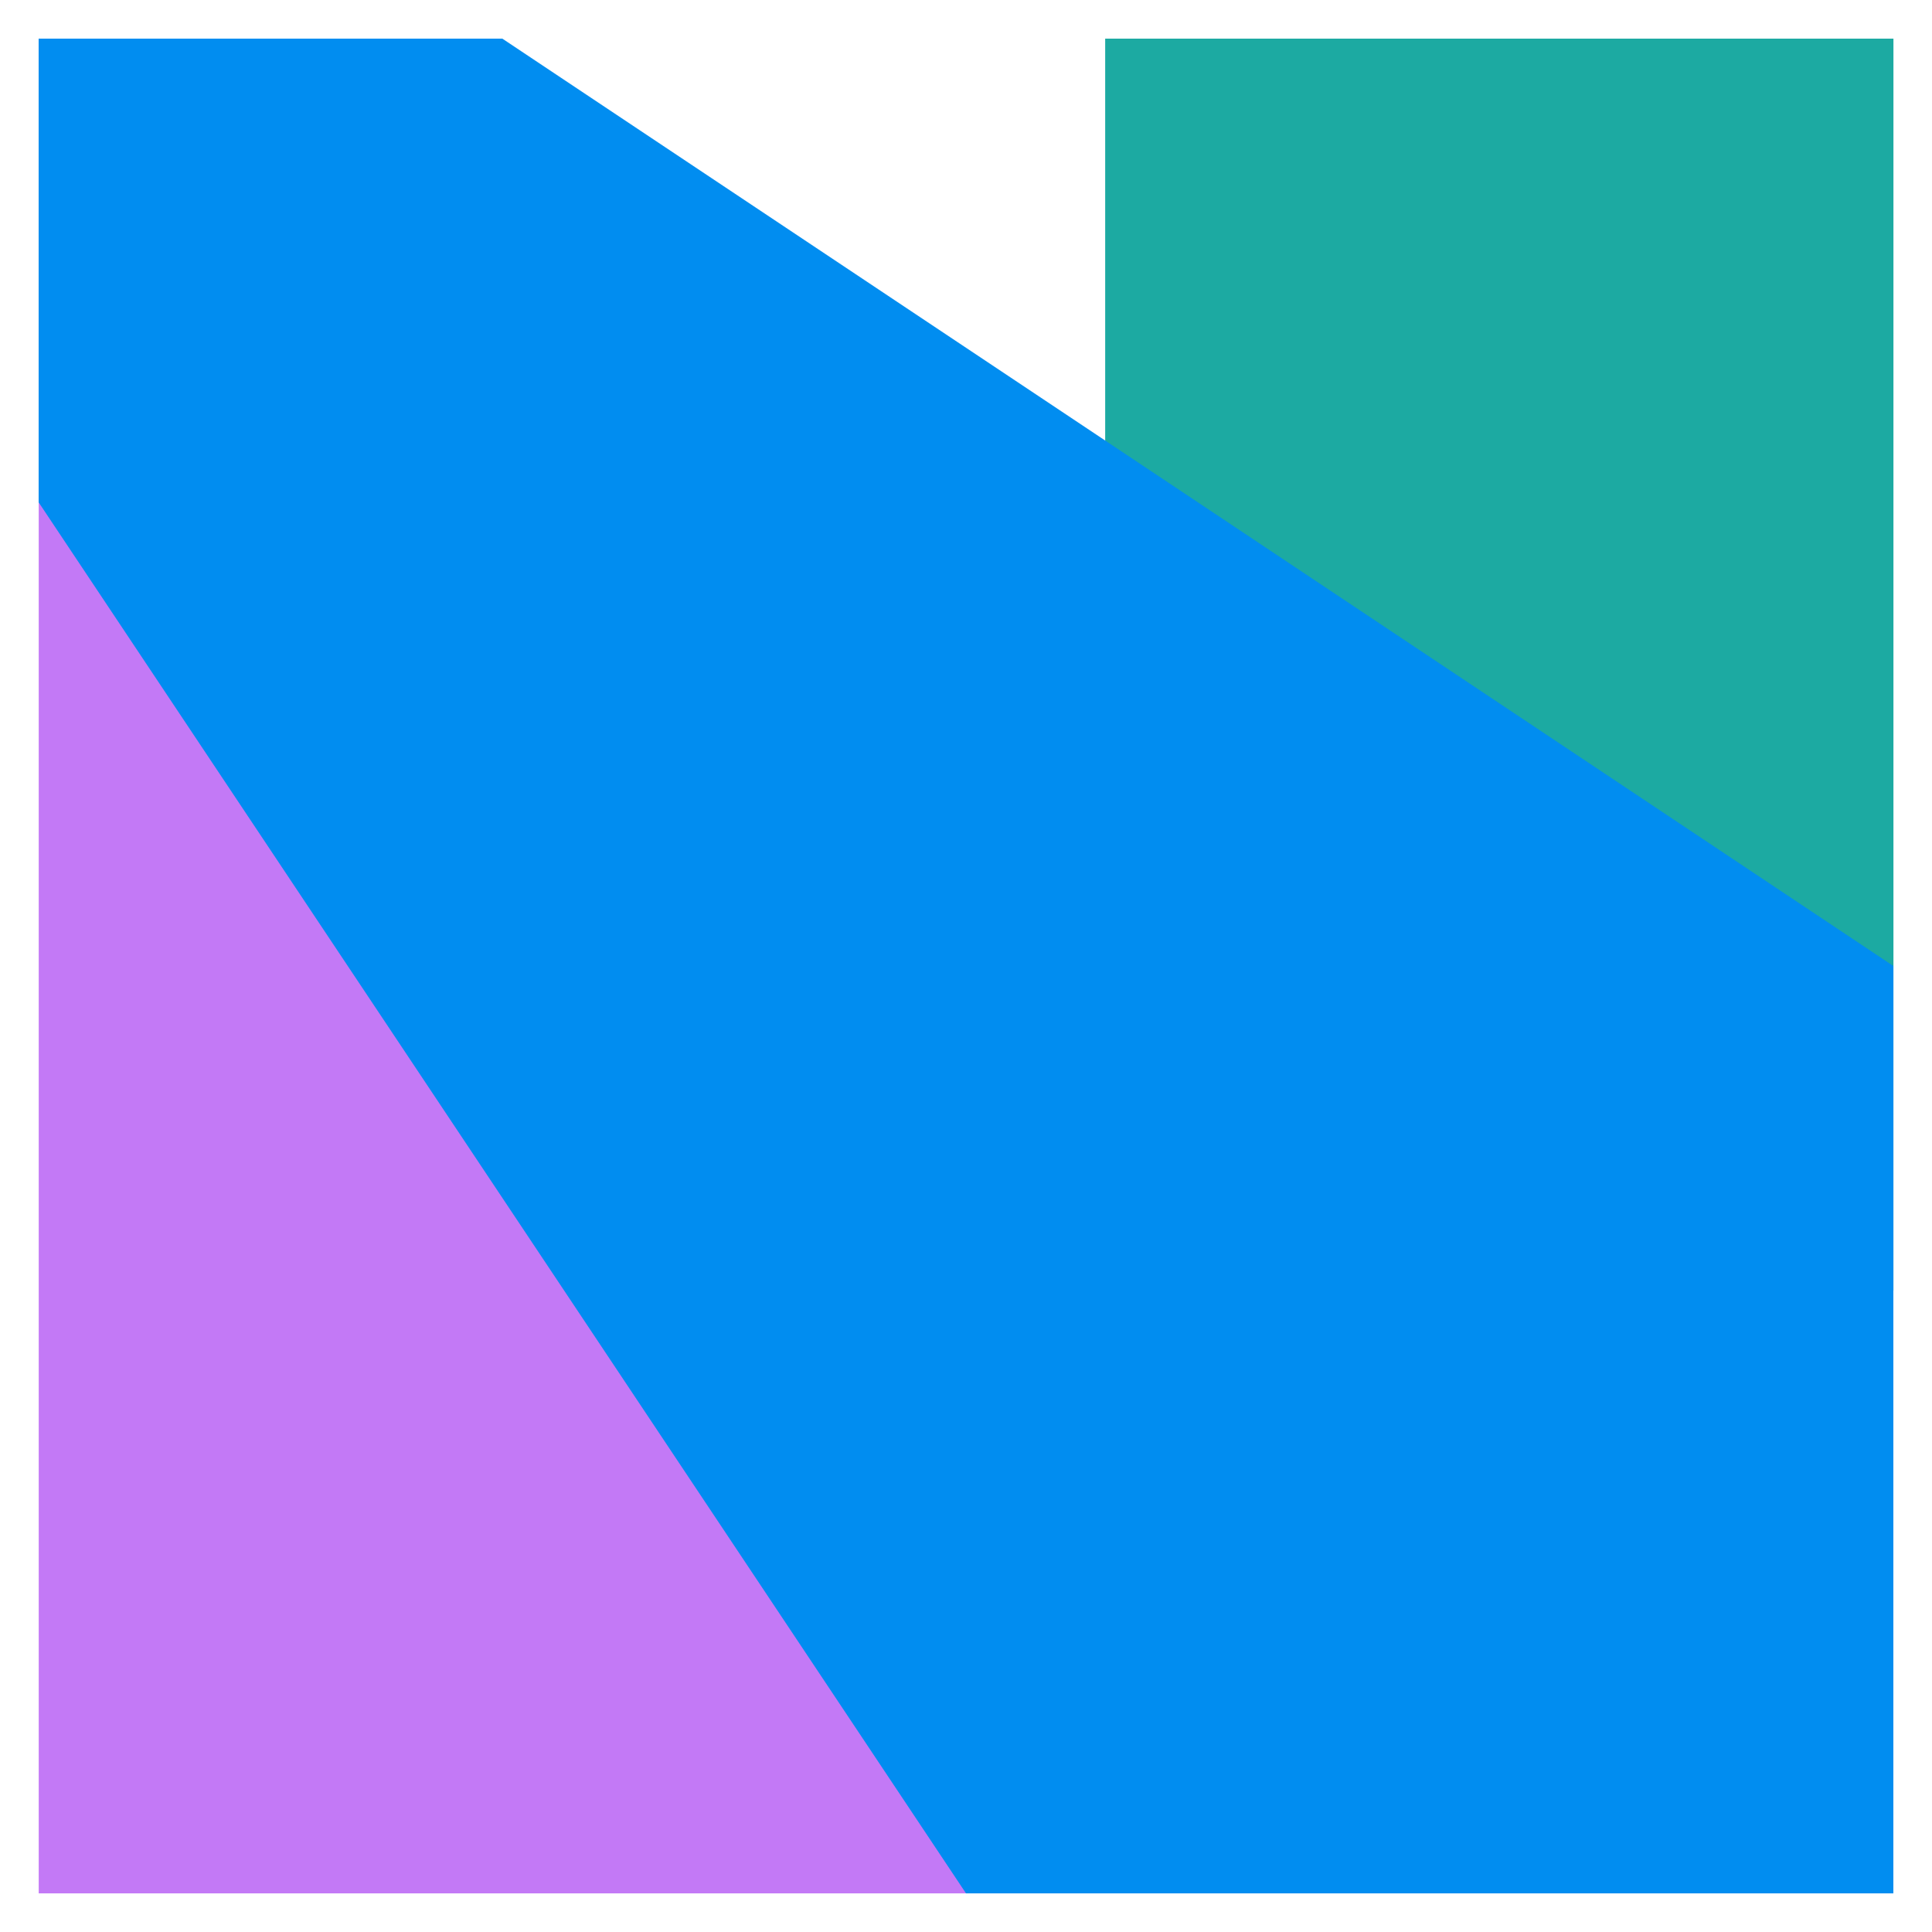
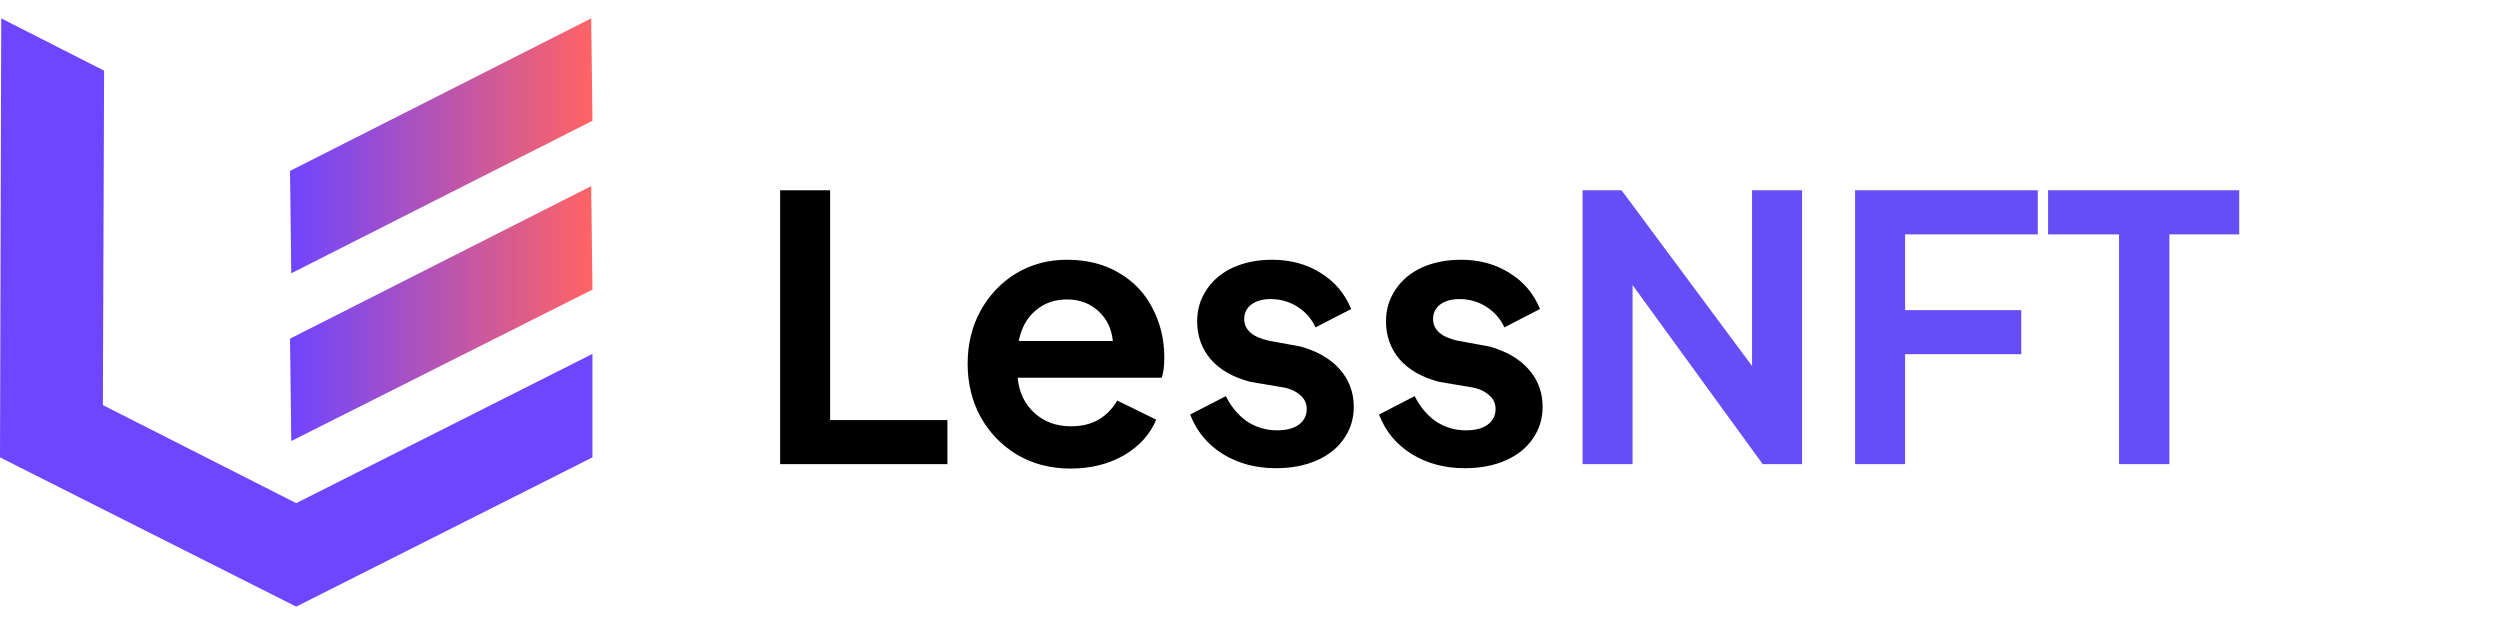
- <svg xmlns="http://www.w3.org/2000/svg" width="25" height="25" viewBox="0 0 25 25" fill="none">
-   <path d="M14.301 0.5H24.501V16.7L14.301 10.7V0.5Z" fill="#1CAAA2" />
-   <path d="M14.301 24.5L0.501 24.5L0.501 4.1L14.301 11.656L14.301 24.5Z" fill="#C379F6" />
-   <path d="M12.5 24.5H24.5V12.5L6.5 0.5H0.5V6.5L12.5 24.5Z" fill="#018DF0" />
+ <svg xmlns="http://www.w3.org/2000/svg" width="128" height="32" viewBox="0 0 128 32" fill="none">
+   <path d="M39.943 9.741H42.503V21.506H48.508V23.765H39.943V9.741ZM54.813 23.991C53.784 23.991 52.868 23.752 52.065 23.275C51.274 22.798 50.653 22.152 50.201 21.336C49.762 20.521 49.543 19.617 49.543 18.626C49.543 17.622 49.762 16.718 50.201 15.915C50.653 15.1 51.262 14.46 52.027 13.995C52.805 13.531 53.671 13.299 54.625 13.299C55.654 13.299 56.545 13.525 57.298 13.976C58.051 14.416 58.622 15.018 59.011 15.784C59.412 16.549 59.613 17.39 59.613 18.306C59.613 18.733 59.569 19.078 59.481 19.341H52.103C52.178 20.094 52.467 20.696 52.968 21.148C53.47 21.6 54.092 21.826 54.832 21.826C55.384 21.826 55.855 21.713 56.244 21.487C56.645 21.249 56.965 20.922 57.204 20.508L59.199 21.487C58.885 22.24 58.333 22.849 57.543 23.313C56.752 23.765 55.842 23.991 54.813 23.991ZM56.978 17.459C56.915 16.831 56.67 16.323 56.244 15.934C55.817 15.533 55.278 15.332 54.625 15.332C53.998 15.332 53.464 15.52 53.025 15.896C52.586 16.26 52.297 16.781 52.159 17.459H56.978ZM65.323 23.972C64.293 23.972 63.384 23.727 62.593 23.238C61.815 22.748 61.263 22.077 60.937 21.224L62.763 20.282C63.038 20.834 63.403 21.267 63.854 21.581C64.319 21.882 64.827 22.033 65.379 22.033C65.856 22.033 66.226 21.939 66.49 21.75C66.766 21.55 66.904 21.28 66.904 20.941C66.904 20.652 66.791 20.414 66.565 20.226C66.339 20.025 66.044 19.893 65.68 19.831L64.005 19.548C63.139 19.322 62.468 18.939 61.991 18.4C61.526 17.848 61.294 17.201 61.294 16.461C61.294 15.846 61.457 15.3 61.784 14.823C62.11 14.334 62.562 13.958 63.139 13.694C63.729 13.431 64.394 13.299 65.134 13.299C66.075 13.299 66.904 13.525 67.619 13.976C68.334 14.416 68.855 15.03 69.181 15.821L67.355 16.762C67.155 16.323 66.847 15.972 66.433 15.708C66.019 15.445 65.561 15.313 65.059 15.313C64.645 15.313 64.312 15.407 64.061 15.595C63.823 15.784 63.704 16.028 63.704 16.329C63.704 16.881 64.118 17.252 64.946 17.44L66.584 17.741C67.45 17.98 68.121 18.369 68.598 18.908C69.075 19.448 69.313 20.088 69.313 20.828C69.313 21.443 69.144 21.989 68.805 22.466C68.478 22.943 68.014 23.313 67.412 23.576C66.809 23.84 66.113 23.972 65.323 23.972ZM74.992 23.972C73.963 23.972 73.053 23.727 72.262 23.238C71.484 22.748 70.932 22.077 70.606 21.224L72.432 20.282C72.708 20.834 73.072 21.267 73.523 21.581C73.988 21.882 74.496 22.033 75.048 22.033C75.525 22.033 75.895 21.939 76.159 21.75C76.435 21.55 76.573 21.28 76.573 20.941C76.573 20.652 76.46 20.414 76.234 20.226C76.008 20.025 75.713 19.893 75.349 19.831L73.674 19.548C72.808 19.322 72.137 18.939 71.66 18.4C71.195 17.848 70.963 17.201 70.963 16.461C70.963 15.846 71.126 15.3 71.453 14.823C71.779 14.334 72.231 13.958 72.808 13.694C73.398 13.431 74.063 13.299 74.803 13.299C75.745 13.299 76.573 13.525 77.288 13.976C78.003 14.416 78.524 15.03 78.85 15.821L77.025 16.762C76.824 16.323 76.516 15.972 76.102 15.708C75.688 15.445 75.23 15.313 74.728 15.313C74.314 15.313 73.981 15.407 73.73 15.595C73.492 15.784 73.373 16.028 73.373 16.329C73.373 16.881 73.787 17.252 74.615 17.44L76.253 17.741C77.119 17.98 77.79 18.369 78.267 18.908C78.744 19.448 78.982 20.088 78.982 20.828C78.982 21.443 78.813 21.989 78.474 22.466C78.148 22.943 77.683 23.313 77.081 23.576C76.479 23.84 75.782 23.972 74.992 23.972Z" fill="black" />
+   <path d="M81.028 9.741H83.023L89.705 18.739V9.741H92.265V23.765H90.251L83.588 14.598V23.765H81.028V9.741ZM94.98 9.741H104.335V12H97.54V15.878H103.488V18.136H97.54V23.765H94.98V9.741ZM108.494 12H104.861V9.741H114.649V12H111.073V23.765H108.494V12Z" fill="#674DF6" />
+   <path d="M30.27 0.941L14.85 8.75L14.913 13.992L30.333 6.184L30.27 0.941Z" fill="url(#paint0_linear_6105_81416)" />
+   <path d="M30.27 9.529L14.85 17.338L14.913 22.58L30.333 14.828L30.27 9.529Z" fill="url(#paint1_linear_6105_81416)" />
+   <path d="M30.333 23.418V18.12L15.166 25.761L5.267 20.741L5.33 3.619L0.063 0.941L0 23.418L15.166 31.059L30.333 23.418Z" fill="#6F45FF" />
+   <defs>
+     <linearGradient id="paint0_linear_6105_81416" x1="14.86" y1="7.466" x2="30.295" y2="7.466" gradientUnits="userSpaceOnUse">
+       <stop stop-color="#6F45FF" />
+       <stop offset="0.996" stop-color="#FF6365" />
+     </linearGradient>
+     <linearGradient id="paint1_linear_6105_81416" x1="14.894" y1="16.047" x2="30.329" y2="16.047" gradientUnits="userSpaceOnUse">
+       <stop stop-color="#6F45FF" />
+       <stop offset="0.996" stop-color="#FF6365" />
+     </linearGradient>
+   </defs>
</svg>
